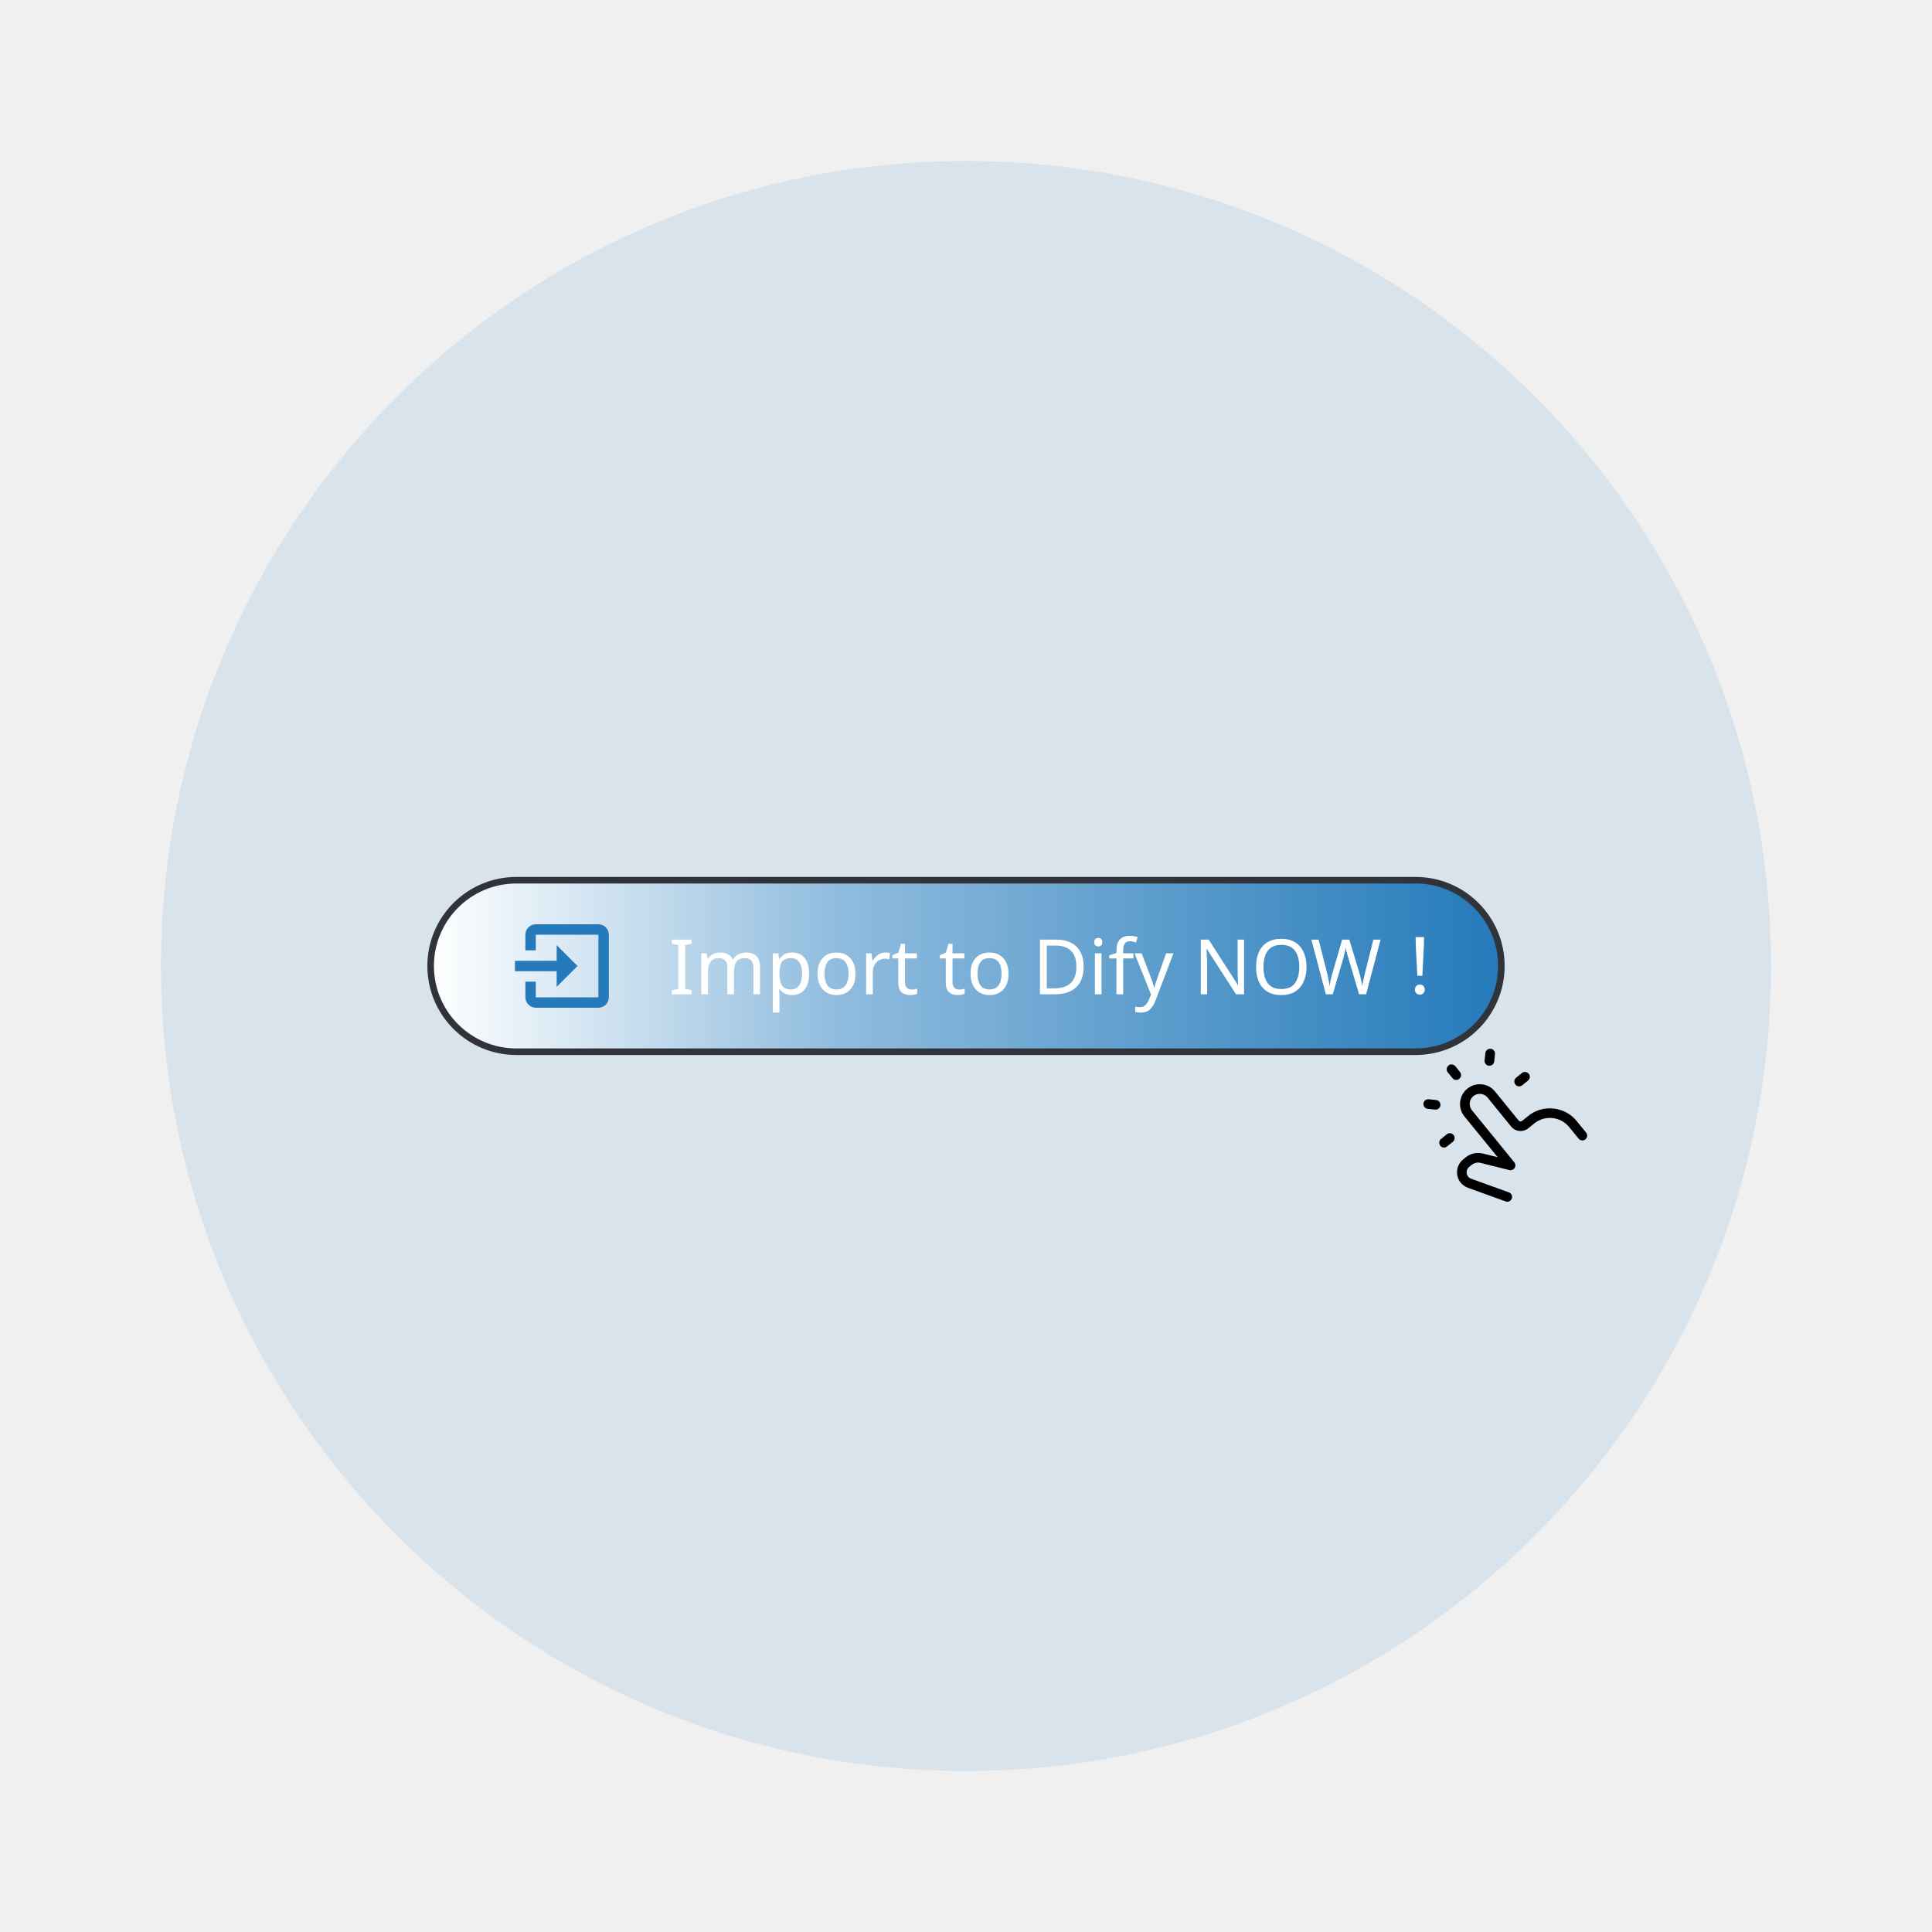
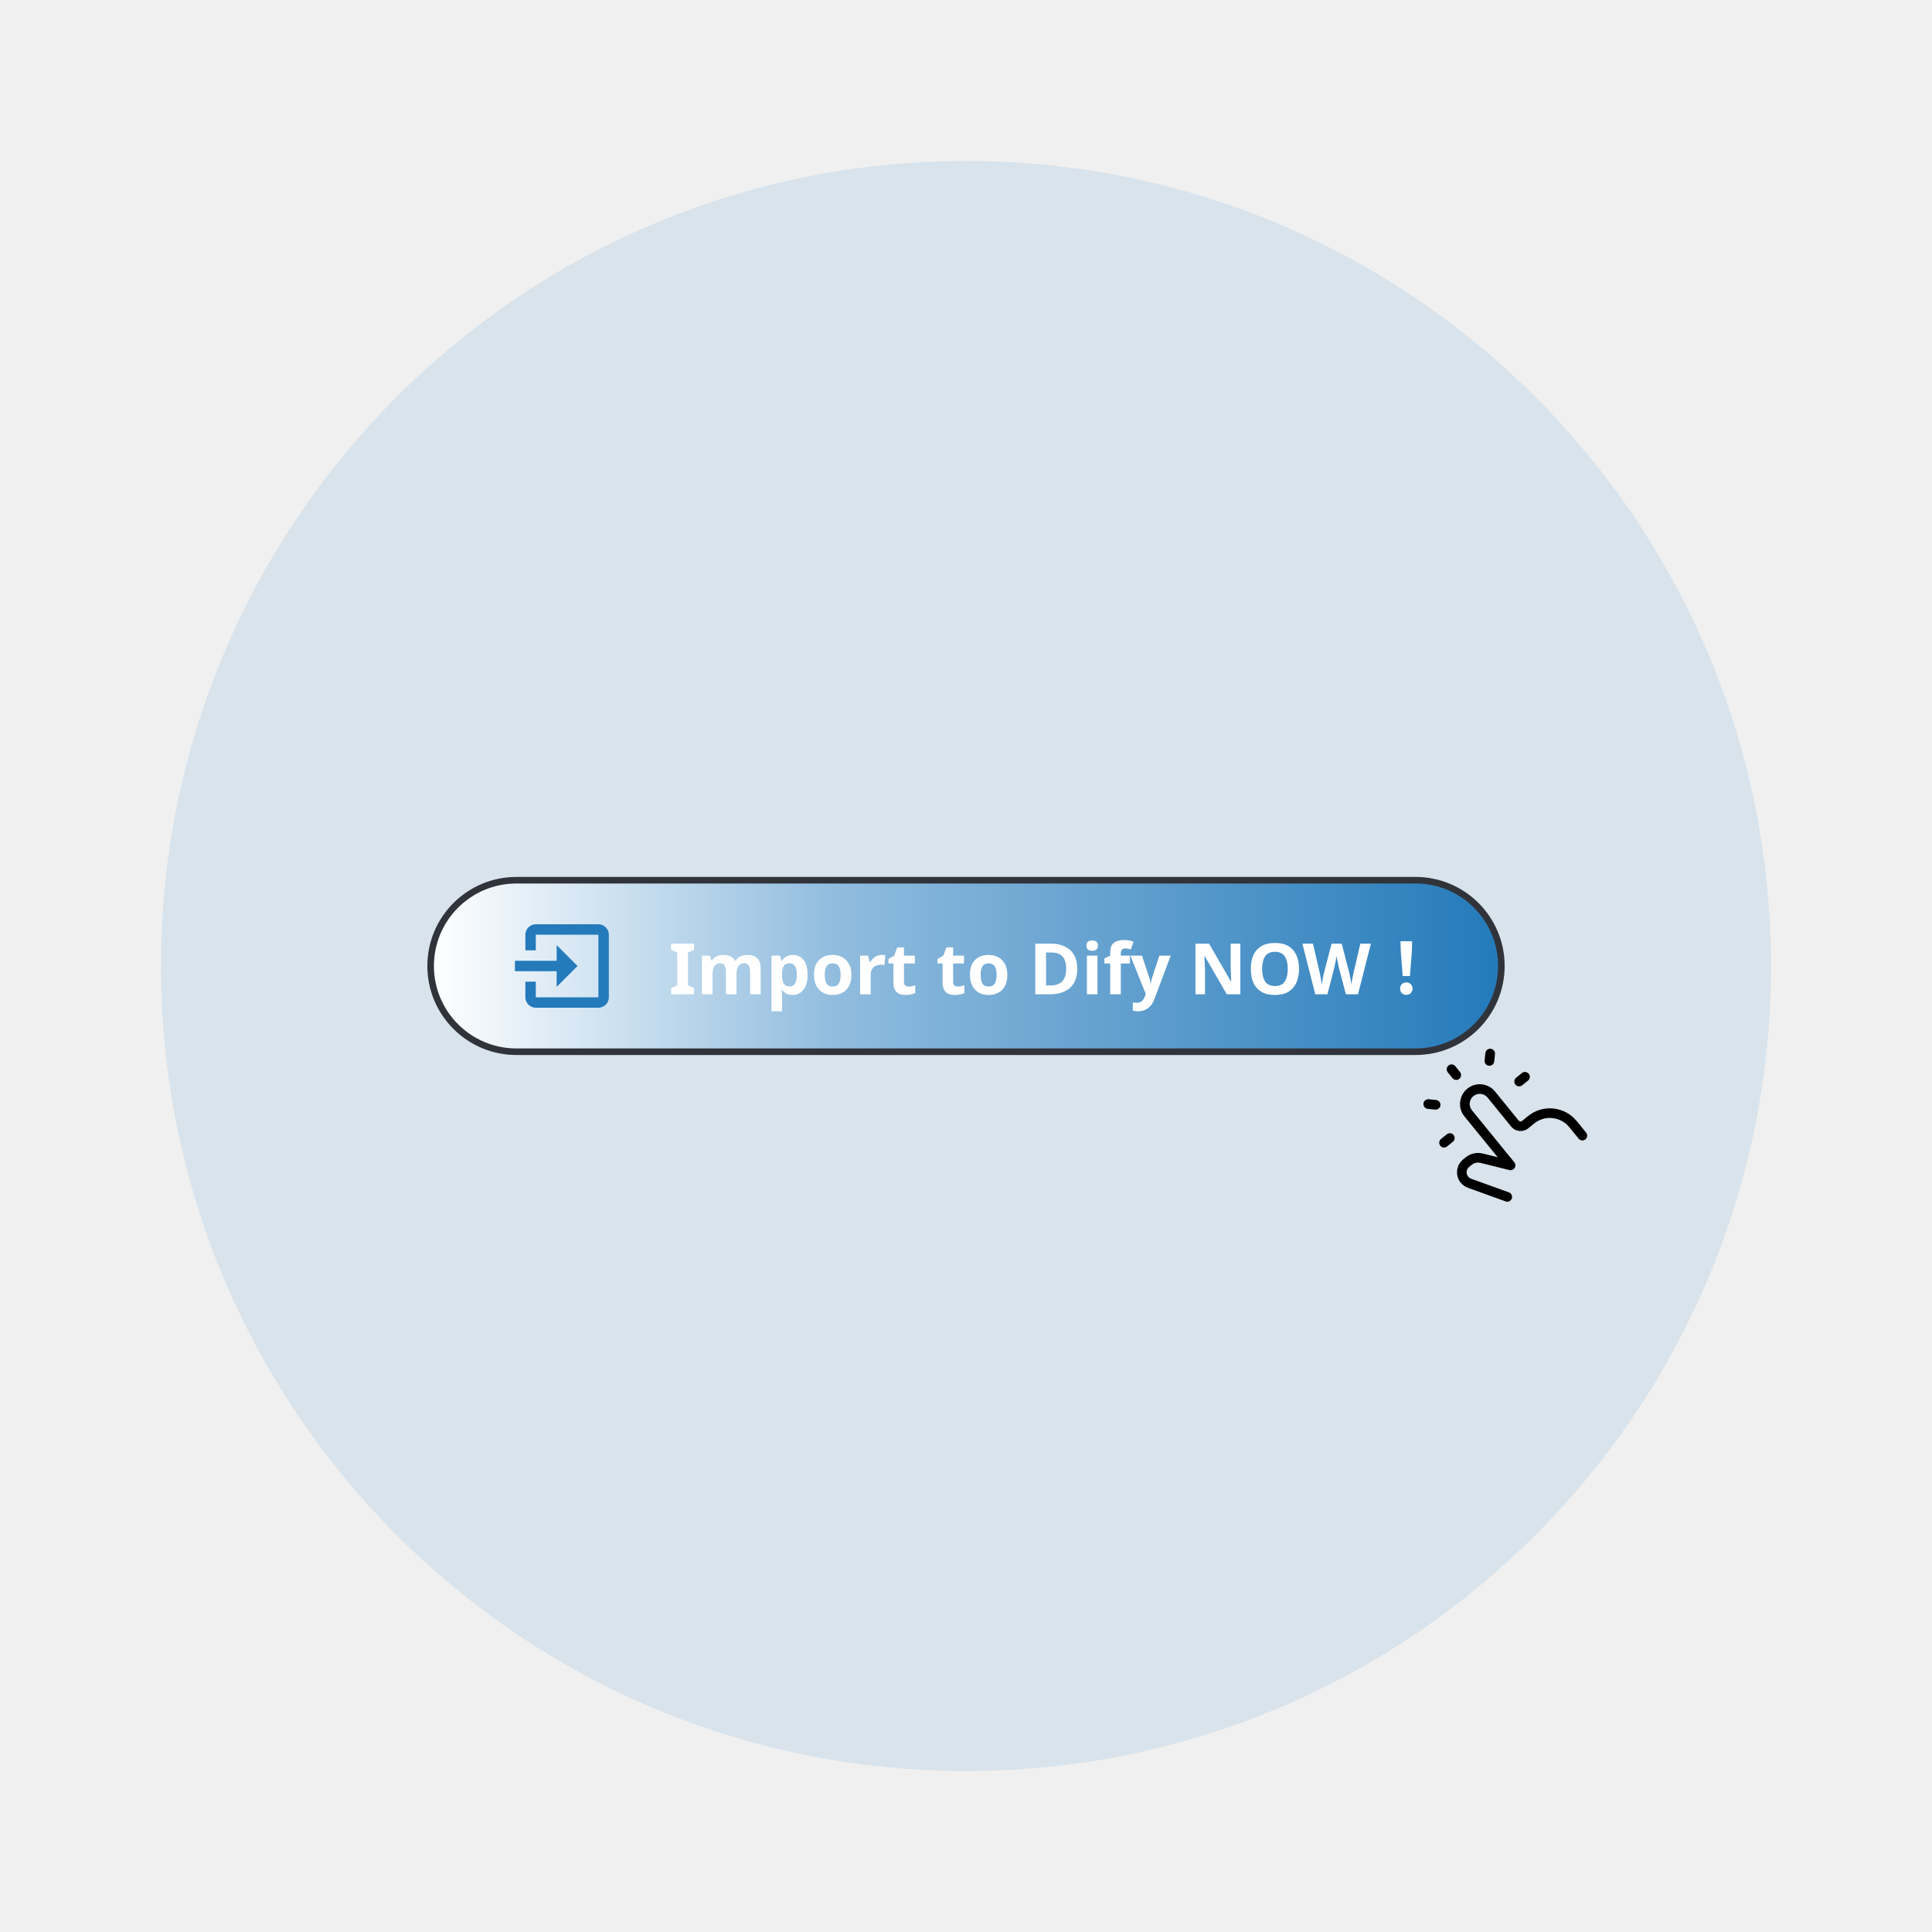
<svg xmlns="http://www.w3.org/2000/svg" id="a" viewBox="0 0 300 300">
  <defs>
-     <style>.c{fill:#fff;font-family:HONORSansCN-DemiBold, 'HONOR Sans CN';font-size:11.88px;font-weight:300;}.d{fill:#90bcde;opacity:.25;}.d,.e,.f{stroke-width:0px;}.g{fill:url(#b);stroke:#31333a;stroke-miterlimit:10;stroke-width:1.02px;}.f{fill:#247aba;}</style>
+     <style>.c{fill:#90bcde;opacity:.25;}.c,.d,.e{stroke-width:0px;}.f{fill:url(#b);stroke:#31333a;stroke-miterlimit:10;stroke-width:1.02px;}.g{fill:#fff;font-family:HONORSansCN-Heavy, 'HONOR Sans CN';font-size:11px;font-weight:800;}.e{fill:#247aba;}</style>
    <linearGradient id="b" x1="66.87" y1="150" x2="233.13" y2="150" gradientUnits="userSpaceOnUse">
      <stop offset="0" stop-color="#fff" />
      <stop offset=".38" stop-color="#90bcde" />
      <stop offset="1" stop-color="#247aba" />
    </linearGradient>
  </defs>
-   <rect class="d" x="25" y="25" width="250" height="250" rx="125" ry="125" />
-   <rect class="g" x="66.87" y="136.68" width="166.26" height="26.63" rx="13.32" ry="13.32" />
-   <text class="c" transform="translate(103.85 154.39)">
+   <rect class="c" x="25" y="25" width="250" height="250" rx="125" ry="125" />
+   <rect class="f" x="66.87" y="136.68" width="166.26" height="26.63" rx="13.32" ry="13.32" />
+   <text class="g" transform="translate(103.85 154.39)">
    <tspan x="0" y="0">Import to Dify NOW！</tspan>
  </text>
-   <path class="f" d="m89.68,150l-3.24-3.24v2.43h-6.48v1.62h6.48v2.43m8.1,1.62v-9.72c0-.89-.73-1.62-1.62-1.62h-9.72c-.89,0-1.62.73-1.62,1.62v2.43h1.62v-2.43h9.72v9.72h-9.72v-2.43h-1.62v2.43c0,.89.73,1.62,1.62,1.62h9.72c.89,0,1.62-.73,1.62-1.62" />
-   <path class="e" d="m234.06,186.6c-.08,0-.17-.01-.25-.04l-5.87-2.12c-.43-.16-.82-.43-1.12-.79-.43-.53-.63-1.2-.56-1.88.07-.68.4-1.29.93-1.73l.39-.32c.74-.61,1.74-.83,2.67-.6l2.31.57-5.16-6.33c-.52-.63-.76-1.43-.67-2.25s.48-1.55,1.11-2.06c1.31-1.07,3.25-.87,4.31.44l3.65,4.49c.07.08.17.14.27.15.11.02.21-.02.3-.09l.9-.73c1.11-.91,2.51-1.33,3.94-1.18,1.43.15,2.72.84,3.62,1.95l1.46,1.79c.26.32.21.79-.11,1.05-.32.26-.79.21-1.05-.11l-1.46-1.79c-.65-.8-1.58-1.3-2.61-1.41-1.03-.11-2.04.2-2.84.85l-.9.73c-.39.32-.9.47-1.4.42-.51-.05-.96-.3-1.28-.69l-3.65-4.49c-.26-.32-.64-.53-1.05-.57-.42-.05-.82.08-1.15.34-.32.26-.53.64-.57,1.05-.04.42.08.82.34,1.15l6.58,8.08c.2.25.23.6.05.88-.17.27-.5.41-.81.33l-4.49-1.12c-.47-.12-.98,0-1.37.31l-.39.32c-.22.18-.36.43-.39.72-.03.28.05.56.23.78.12.15.28.26.46.33l5.87,2.12c.39.14.59.57.45.96-.11.31-.4.5-.71.5Zm-9.83-8.41c-.22,0-.43-.09-.58-.28-.26-.32-.21-.79.11-1.05l.9-.73c.32-.26.79-.21,1.05.11.26.32.21.79-.11,1.05l-.9.73c-.14.11-.31.17-.47.17Zm-1.3-5.89s-.05,0-.08,0l-1.15-.12c-.41-.04-.71-.41-.67-.82s.41-.71.82-.67l1.15.12c.41.04.71.41.67.82-.04.39-.37.67-.75.67Zm12.96-3.61c-.22,0-.43-.09-.58-.28-.26-.32-.21-.79.11-1.06l.9-.73c.32-.26.79-.21,1.06.11.26.32.21.79-.11,1.06l-.9.73c-.14.11-.31.17-.47.17Zm-9.77-1c-.22,0-.43-.09-.58-.28l-.73-.9c-.26-.32-.21-.79.11-1.06.32-.26.79-.21,1.06.11l.73.9c.26.32.21.79-.11,1.06-.14.11-.31.17-.47.17Zm5.16-2.2s-.05,0-.08,0c-.41-.04-.71-.41-.67-.82l.12-1.15c.04-.41.42-.71.82-.67.41.04.71.41.67.82l-.12,1.15c-.04.39-.37.67-.75.67Z" />
+   <path class="e" d="m89.68,150l-3.24-3.24v2.43h-6.48v1.62h6.48v2.43m8.1,1.62v-9.72c0-.89-.73-1.62-1.62-1.62h-9.72c-.89,0-1.62.73-1.62,1.62v2.43h1.62v-2.43h9.72v9.72h-9.72v-2.43h-1.62v2.43c0,.89.73,1.62,1.62,1.62h9.72c.89,0,1.62-.73,1.62-1.62" />
+   <path class="d" d="m234.06,186.6c-.08,0-.17-.01-.25-.04l-5.87-2.12c-.43-.16-.82-.43-1.12-.79-.43-.53-.63-1.2-.56-1.88.07-.68.4-1.29.93-1.73l.39-.32c.74-.61,1.74-.83,2.67-.6l2.31.57-5.16-6.33c-.52-.63-.76-1.43-.67-2.25s.48-1.55,1.11-2.06c1.31-1.07,3.25-.87,4.31.44l3.65,4.49c.07.08.17.14.27.15.11.02.21-.02.3-.09l.9-.73c1.11-.91,2.51-1.33,3.94-1.18,1.43.15,2.72.84,3.62,1.95l1.46,1.79c.26.32.21.79-.11,1.05-.32.26-.79.21-1.05-.11l-1.46-1.79c-.65-.8-1.58-1.3-2.61-1.41-1.03-.11-2.04.2-2.84.85l-.9.73c-.39.32-.9.47-1.4.42-.51-.05-.96-.3-1.28-.69l-3.65-4.49c-.26-.32-.64-.53-1.05-.57-.42-.05-.82.08-1.15.34-.32.26-.53.64-.57,1.05-.04.42.08.82.34,1.15l6.58,8.08c.2.25.23.6.05.88-.17.27-.5.41-.81.33l-4.49-1.12c-.47-.12-.98,0-1.37.31l-.39.32c-.22.18-.36.43-.39.72-.03.28.05.56.23.78.12.15.28.26.46.33l5.87,2.12c.39.14.59.57.45.96-.11.31-.4.5-.71.5Zm-9.83-8.41c-.22,0-.43-.09-.58-.28-.26-.32-.21-.79.11-1.05l.9-.73c.32-.26.79-.21,1.05.11.26.32.21.79-.11,1.05l-.9.73c-.14.11-.31.17-.47.17Zm-1.3-5.89s-.05,0-.08,0l-1.15-.12c-.41-.04-.71-.41-.67-.82s.41-.71.82-.67l1.15.12c.41.04.71.41.67.82-.04.39-.37.67-.75.67Zm12.96-3.61c-.22,0-.43-.09-.58-.28-.26-.32-.21-.79.11-1.06l.9-.73c.32-.26.79-.21,1.06.11.26.32.21.79-.11,1.06l-.9.73c-.14.11-.31.17-.47.17Zm-9.77-1c-.22,0-.43-.09-.58-.28l-.73-.9c-.26-.32-.21-.79.11-1.06.32-.26.79-.21,1.06.11l.73.9c.26.32.21.79-.11,1.06-.14.11-.31.17-.47.17Zm5.16-2.2s-.05,0-.08,0c-.41-.04-.71-.41-.67-.82l.12-1.15c.04-.41.42-.71.82-.67.41.04.71.41.67.82l-.12,1.15c-.04.39-.37.67-.75.67Z" />
</svg>
